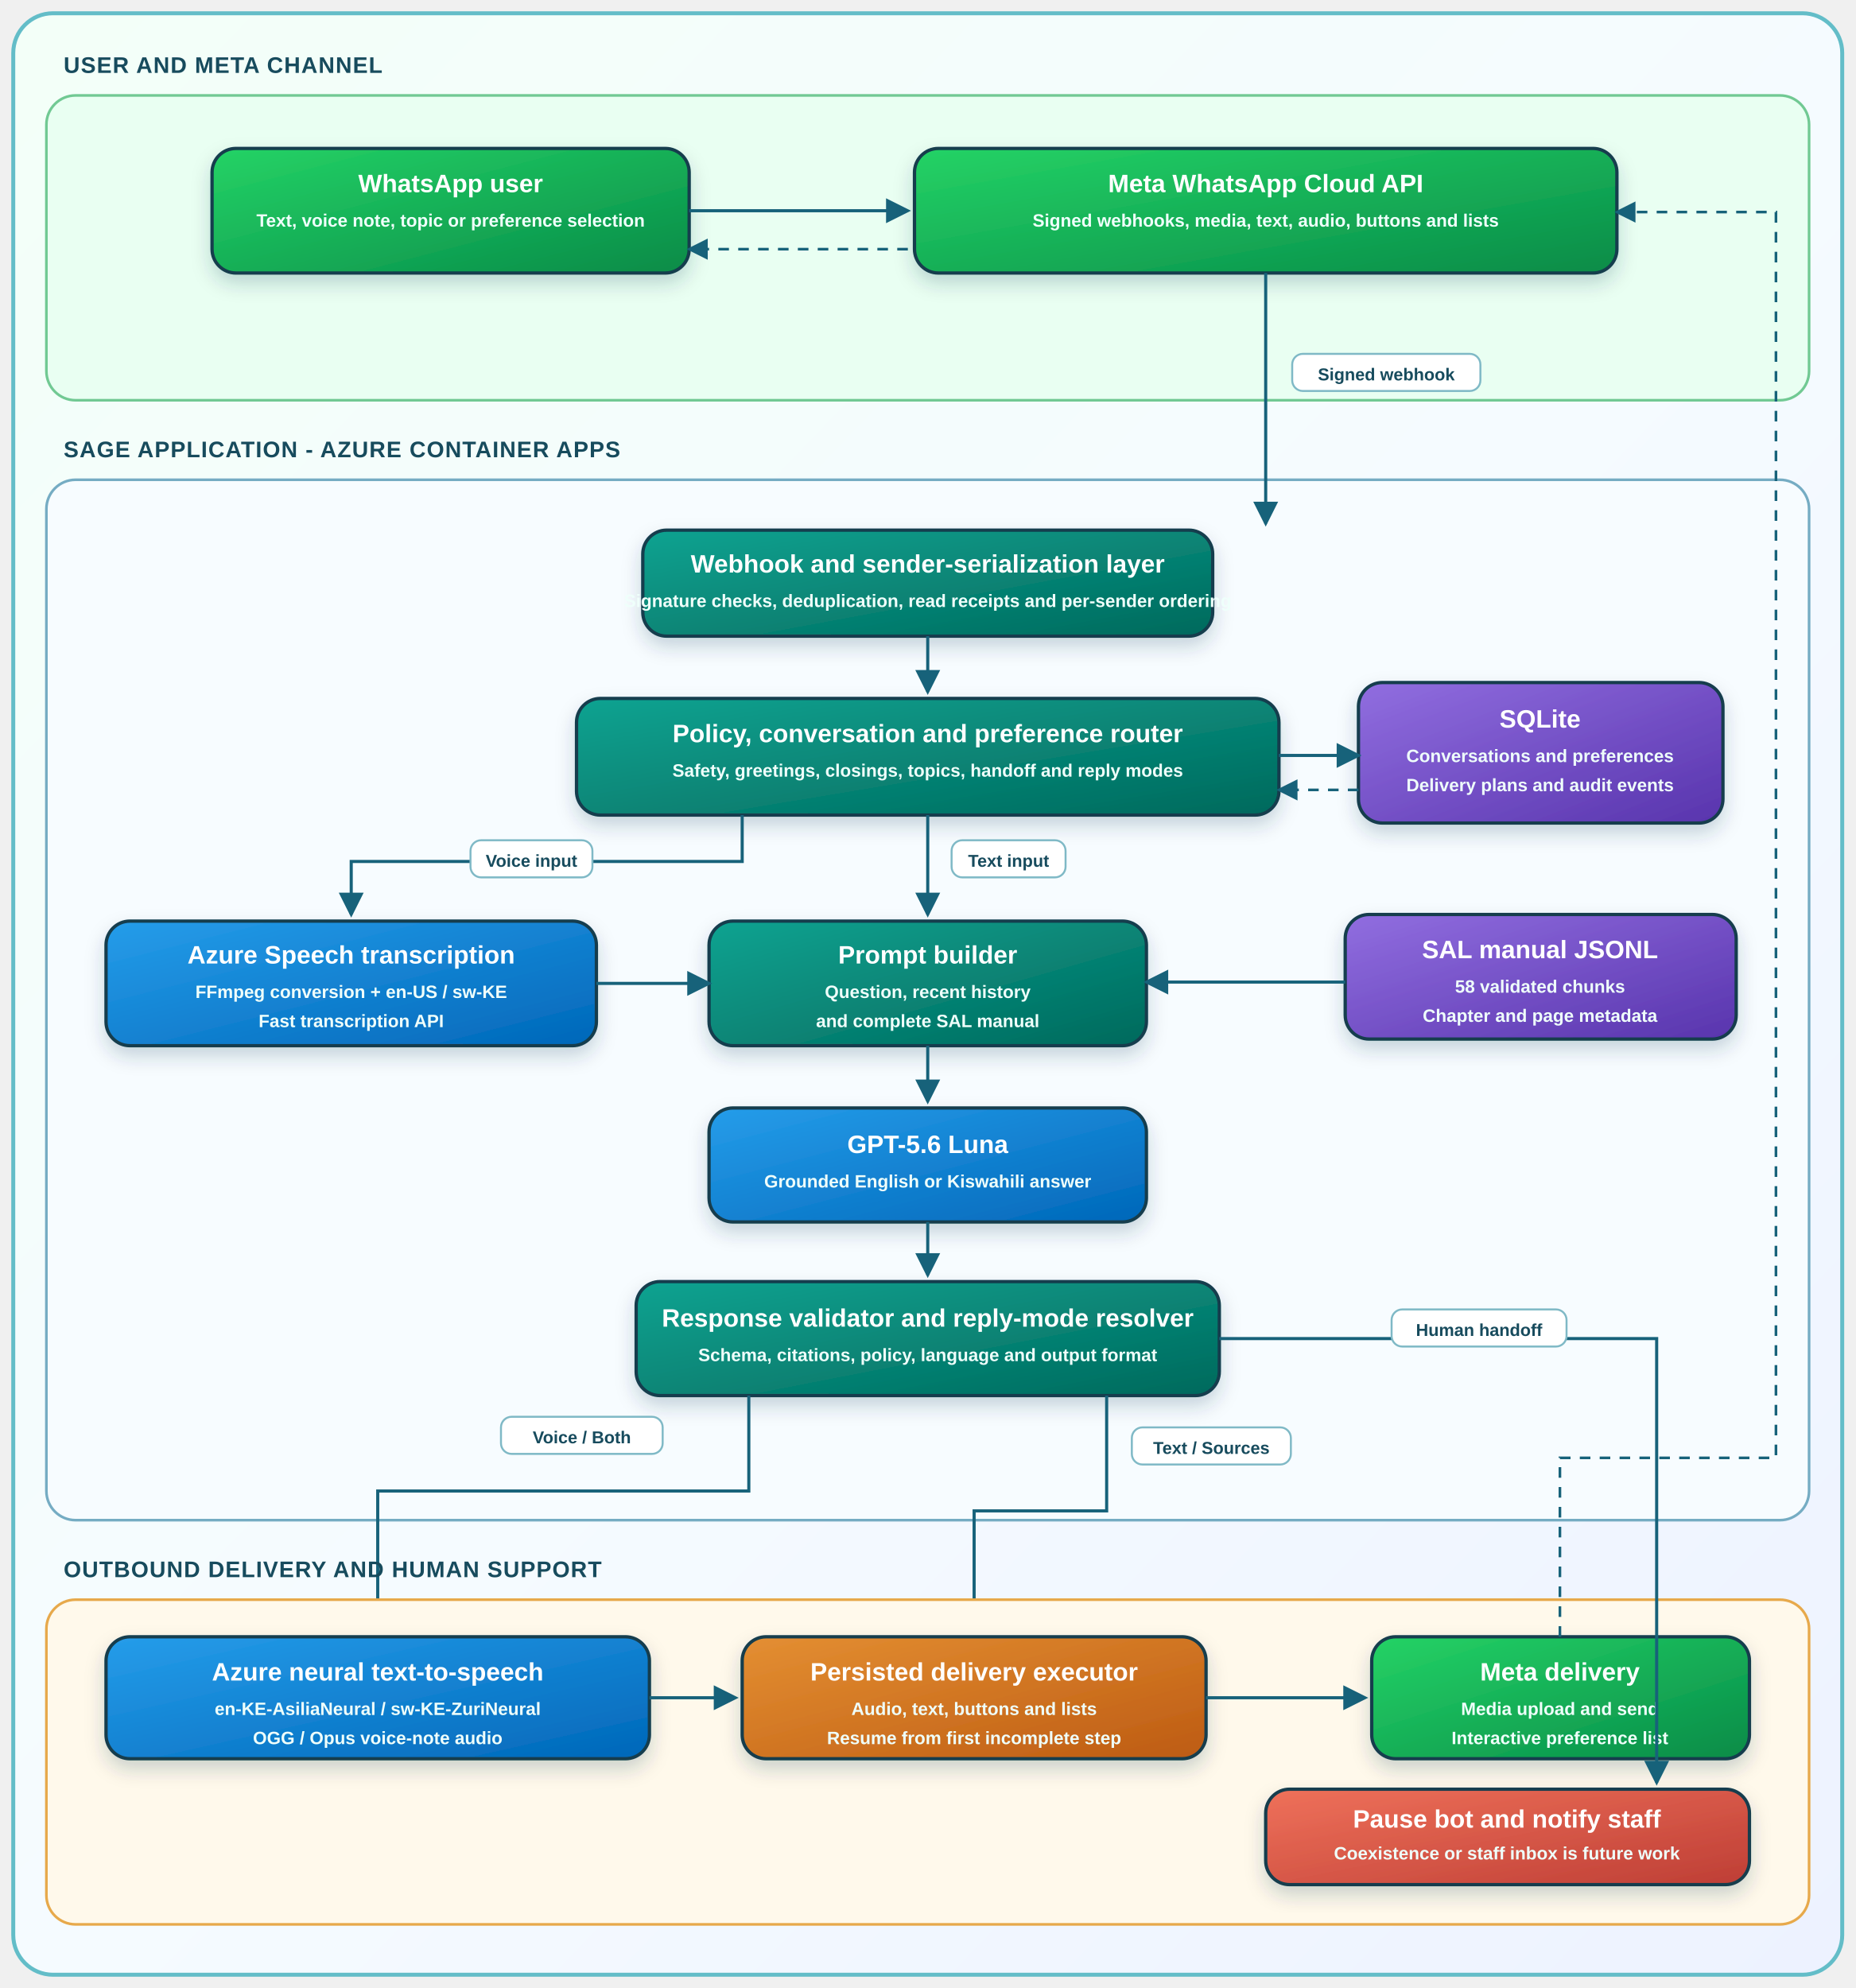
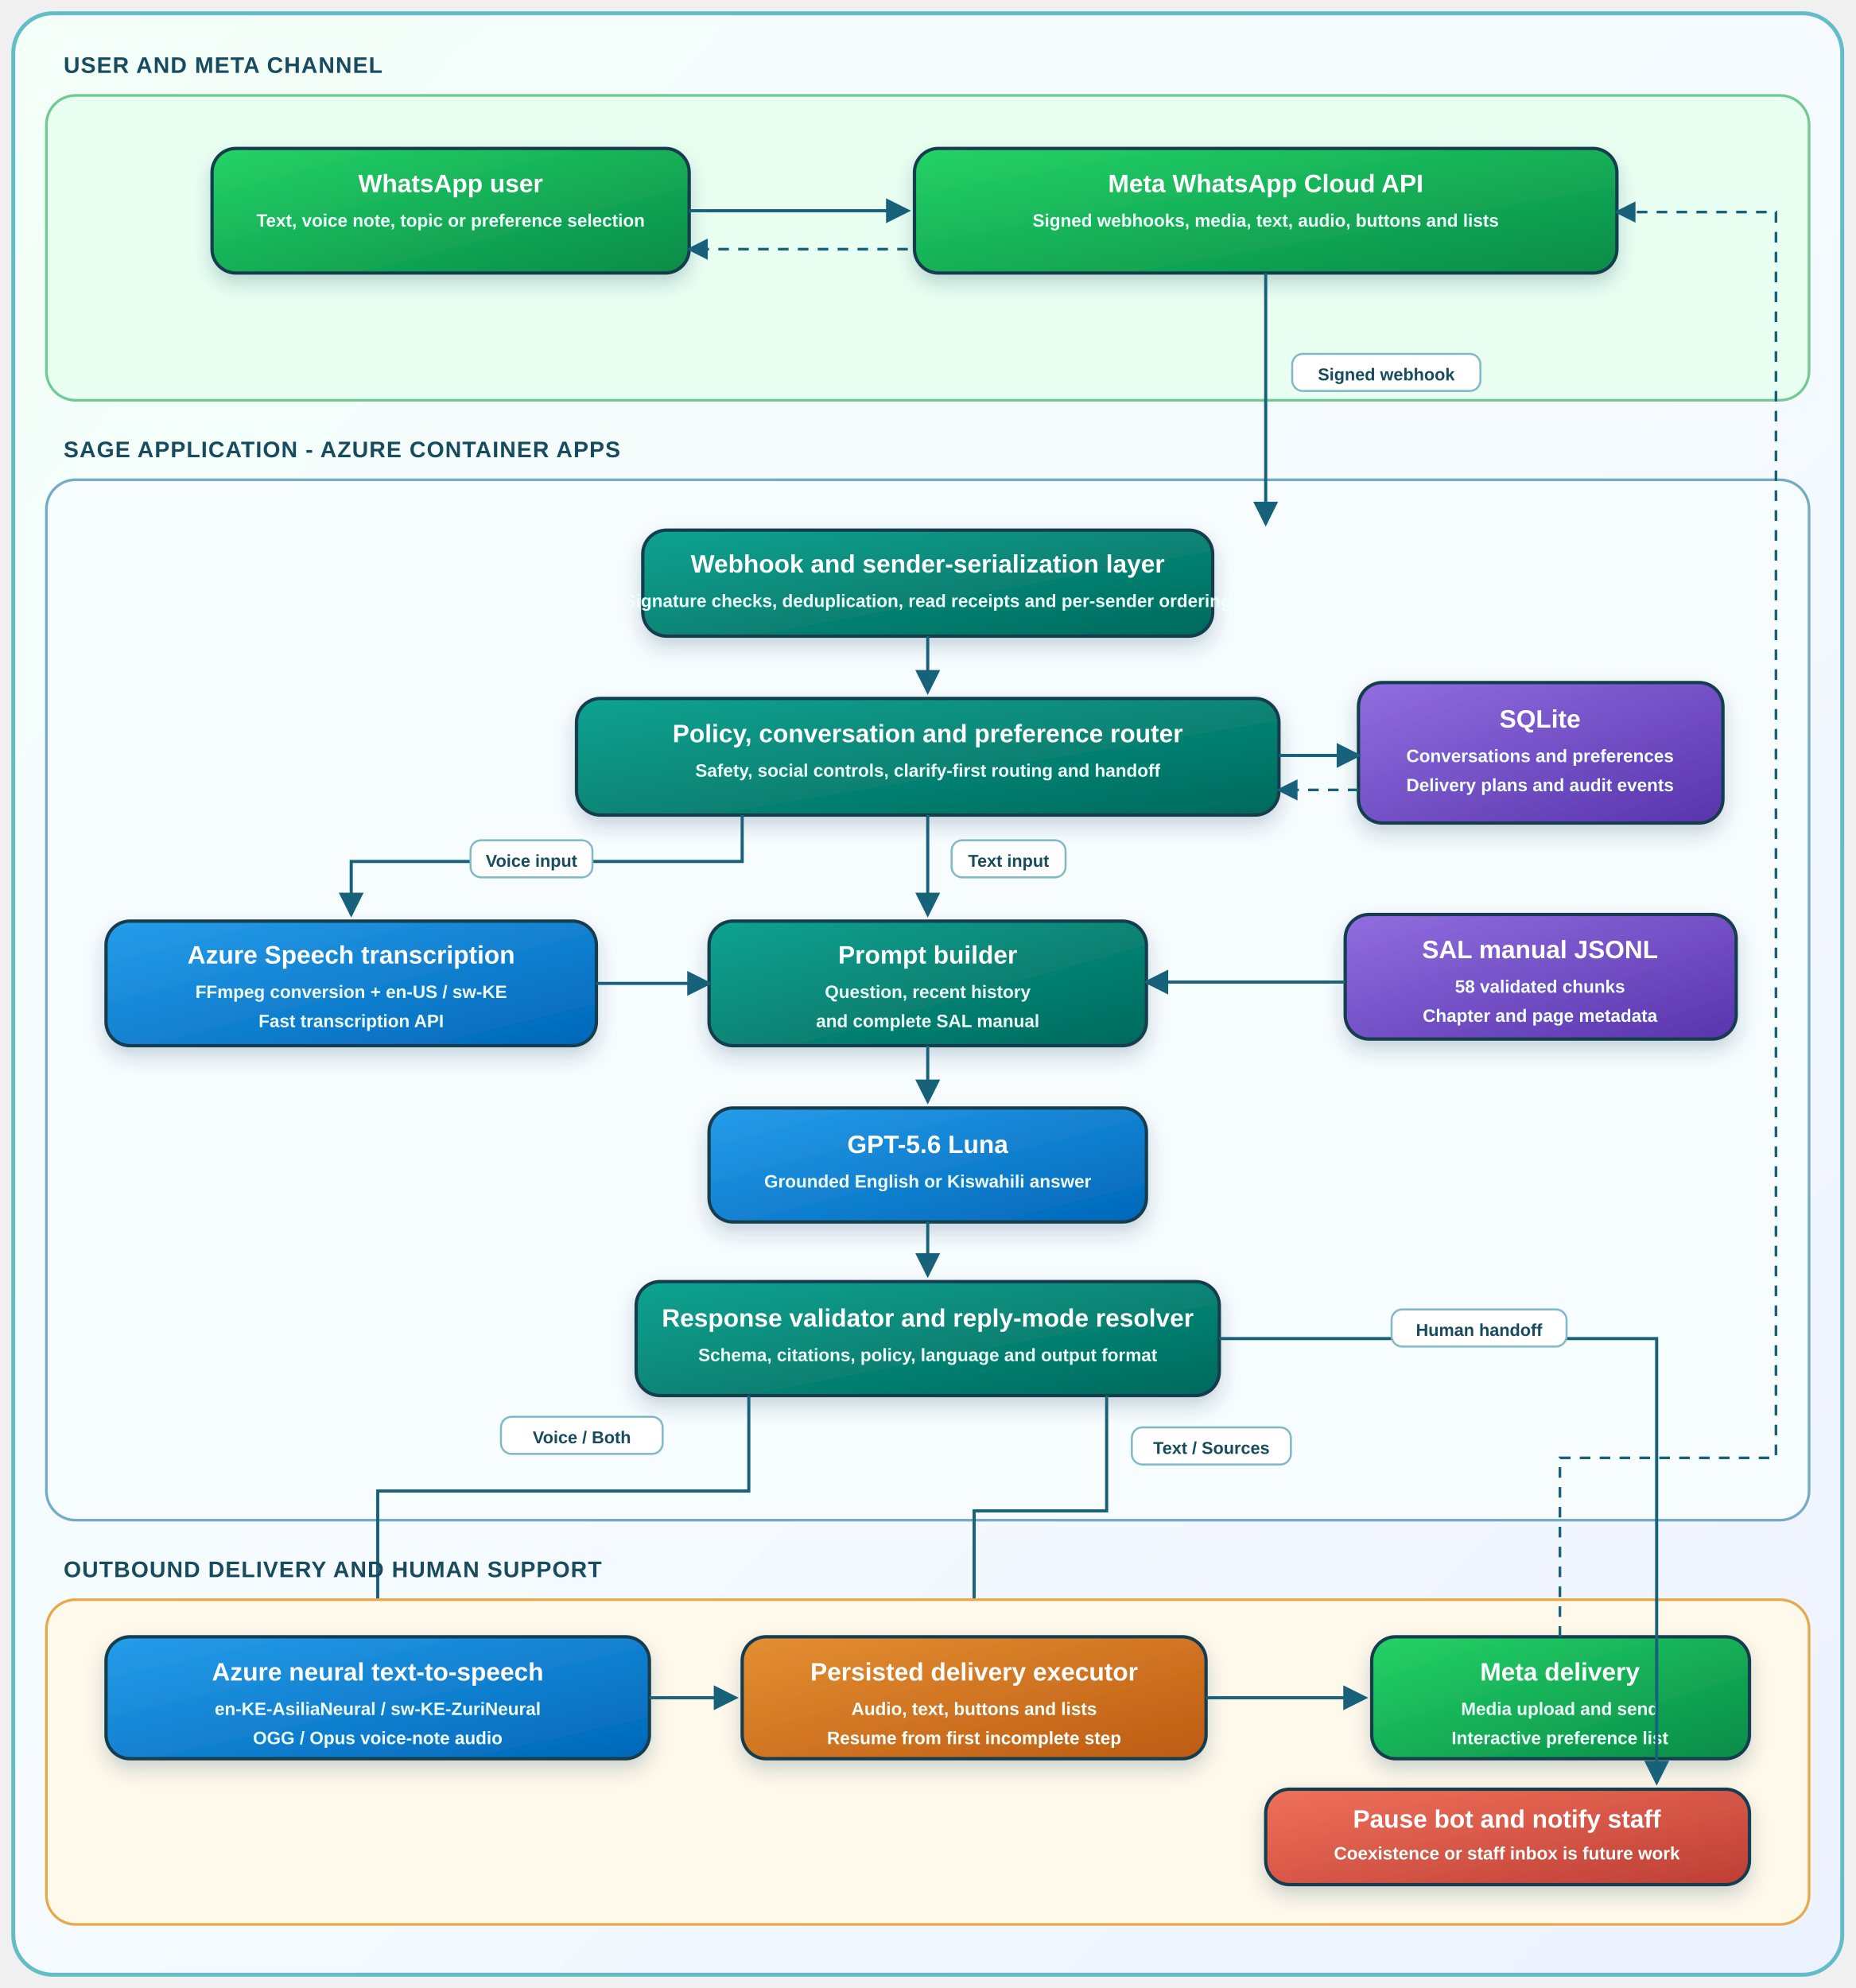
<svg xmlns="http://www.w3.org/2000/svg" class="architecture-svg large-format-architecture" viewBox="0 0 1400 1500" role="img" aria-labelledby="title description">
  <defs>
    <linearGradient id="background" x1="0" y1="0" x2="1" y2="1">
      <stop offset="0" stop-color="#f3fff8" />
      <stop offset=".52" stop-color="#f5fbff" />
      <stop offset="1" stop-color="#edf2ff" />
    </linearGradient>
    <linearGradient id="whatsapp" x1="0" y1="0" x2="1" y2="1">
      <stop offset="0" stop-color="#25d366" />
      <stop offset="1" stop-color="#078b48" />
    </linearGradient>
    <linearGradient id="service" x1="0" y1="0" x2="1" y2="1">
      <stop offset="0" stop-color="#10a391" />
      <stop offset="1" stop-color="#00695c" />
    </linearGradient>
    <linearGradient id="azure" x1="0" y1="0" x2="1" y2="1">
      <stop offset="0" stop-color="#269dea" />
      <stop offset="1" stop-color="#0067b9" />
    </linearGradient>
    <linearGradient id="local" x1="0" y1="0" x2="1" y2="1">
      <stop offset="0" stop-color="#916ee0" />
      <stop offset="1" stop-color="#5834ad" />
    </linearGradient>
    <linearGradient id="delivery" x1="0" y1="0" x2="1" y2="1">
      <stop offset="0" stop-color="#e48f32" />
      <stop offset="1" stop-color="#bd5b13" />
    </linearGradient>
    <linearGradient id="handoff" x1="0" y1="0" x2="1" y2="1">
      <stop offset="0" stop-color="#ef715a" />
      <stop offset="1" stop-color="#be3e35" />
    </linearGradient>
    <filter id="shadow" x="-20%" y="-20%" width="140%" height="150%">
      <feDropShadow dx="0" dy="7" stdDeviation="7" flood-color="#123c50" flood-opacity=".20" />
    </filter>
    <marker id="arrow" markerWidth="8" markerHeight="8" refX="7" refY="4" orient="auto">
      <path d="M0 0L8 4 0 8z" fill="#17627a" />
    </marker>
    <style>
      .node { filter: url(#shadow); stroke: #123d4d; stroke-width: 2.5; }
      .title { font: 800 19px "Segoe UI", Arial, sans-serif; fill: #fff; }
      .detail { font: 600 13.5px "Segoe UI", Arial, sans-serif; fill: #effffb; }
      .band-title { font: 800 17px "Segoe UI", Arial, sans-serif; fill: #174b5d; letter-spacing: .04em; }
      .edge { fill: none; stroke: #17627a; stroke-width: 2.35; marker-end: url(#arrow); }
      .return-edge { fill: none; stroke: #17627a; stroke-width: 2; stroke-dasharray: 8 7; marker-end: url(#arrow); }
      .edge-label { font: 800 13px "Segoe UI", Arial, sans-serif; fill: #174b5d; }
      .label-bg { fill: #fff; stroke: #7fb9c6; stroke-width: 1.5; }
    </style>
  </defs>
  <rect x="10" y="10" width="1380" height="1480" rx="30" fill="url(#background)" stroke="#63bdc8" stroke-width="3" />
  <text x="48" y="55" class="band-title">USER AND META CHANNEL</text>
  <rect x="35" y="72" width="1330" height="230" rx="22" fill="#e9fff2" stroke="#71c993" stroke-width="2" />
  <rect class="node" x="160" y="112" width="360" height="94" rx="18" fill="url(#whatsapp)" />
  <text x="340" y="145" text-anchor="middle" class="title">WhatsApp user</text>
  <text x="340" y="171" text-anchor="middle" class="detail">Text, voice note, topic or preference selection</text>
  <path class="edge" d="M520 159H685" />
  <path class="return-edge" d="M685 188H520" />
  <rect class="node" x="690" y="112" width="530" height="94" rx="18" fill="url(#whatsapp)" />
  <text x="955" y="145" text-anchor="middle" class="title">Meta WhatsApp Cloud API</text>
  <text x="955" y="171" text-anchor="middle" class="detail">Signed webhooks, media, text, audio, buttons and lists</text>
  <text x="48" y="345" class="band-title">SAGE APPLICATION - AZURE CONTAINER APPS</text>
  <rect x="35" y="362" width="1330" height="785" rx="22" fill="#f7fcff" stroke="#75acc3" stroke-width="2" />
  <path class="edge" d="M955 206V395" />
  <rect class="label-bg" x="975" y="267" width="142" height="28" rx="8" />
  <text x="1046" y="287" text-anchor="middle" class="edge-label">Signed webhook</text>
  <rect class="node" x="485" y="400" width="430" height="80" rx="18" fill="url(#service)" />
  <text x="700" y="432" text-anchor="middle" class="title">Webhook and sender-serialization layer</text>
  <text x="700" y="458" text-anchor="middle" class="detail">Signature checks, deduplication, read receipts and per-sender ordering</text>
  <path class="edge" d="M700 480V522" />
  <rect class="node" x="435" y="527" width="530" height="88" rx="18" fill="url(#service)" />
  <text x="700" y="560" text-anchor="middle" class="title">Policy, conversation and preference router</text>
-   <text x="700" y="586" text-anchor="middle" class="detail">Safety, greetings, closings, topics, handoff and reply modes</text>
+   <text x="700" y="586" text-anchor="middle" class="detail">Safety, social controls, clarify-first routing and handoff</text>
  <rect class="node" x="1025" y="515" width="275" height="106" rx="18" fill="url(#local)" />
  <text x="1162" y="549" text-anchor="middle" class="title">SQLite</text>
  <text x="1162" y="575" text-anchor="middle" class="detail">Conversations and preferences</text>
  <text x="1162" y="597" text-anchor="middle" class="detail">Delivery plans and audit events</text>
  <path class="edge" d="M965 570H1025" />
  <path class="return-edge" d="M1025 596H965" />
  <path class="edge" d="M560 615V650H265V690" />
  <rect class="label-bg" x="355" y="634" width="92" height="28" rx="8" />
  <text x="401" y="654" text-anchor="middle" class="edge-label">Voice input</text>
  <rect class="node" x="80" y="695" width="370" height="94" rx="18" fill="url(#azure)" />
  <text x="265" y="727" text-anchor="middle" class="title">Azure Speech transcription</text>
  <text x="265" y="753" text-anchor="middle" class="detail">FFmpeg conversion + en-US / sw-KE</text>
  <text x="265" y="775" text-anchor="middle" class="detail">Fast transcription API</text>
  <path class="edge" d="M700 615V690" />
  <rect class="label-bg" x="718" y="634" width="86" height="28" rx="8" />
  <text x="761" y="654" text-anchor="middle" class="edge-label">Text input</text>
  <rect class="node" x="535" y="695" width="330" height="94" rx="18" fill="url(#service)" />
  <text x="700" y="727" text-anchor="middle" class="title">Prompt builder</text>
  <text x="700" y="753" text-anchor="middle" class="detail">Question, recent history</text>
  <text x="700" y="775" text-anchor="middle" class="detail">and complete SAL manual</text>
  <path class="edge" d="M450 742H535" />
  <rect class="node" x="1015" y="690" width="295" height="94" rx="18" fill="url(#local)" />
  <text x="1162" y="723" text-anchor="middle" class="title">SAL manual JSONL</text>
  <text x="1162" y="749" text-anchor="middle" class="detail">58 validated chunks</text>
  <text x="1162" y="771" text-anchor="middle" class="detail">Chapter and page metadata</text>
  <path class="edge" d="M1015 741H865" />
  <path class="edge" d="M700 789V831" />
  <rect class="node" x="535" y="836" width="330" height="86" rx="18" fill="url(#azure)" />
  <text x="700" y="870" text-anchor="middle" class="title">GPT-5.6 Luna</text>
  <text x="700" y="896" text-anchor="middle" class="detail">Grounded English or Kiswahili answer</text>
  <path class="edge" d="M700 922V962" />
  <rect class="node" x="480" y="967" width="440" height="86" rx="18" fill="url(#service)" />
  <text x="700" y="1001" text-anchor="middle" class="title">Response validator and reply-mode resolver</text>
  <text x="700" y="1027" text-anchor="middle" class="detail">Schema, citations, policy, language and output format</text>
  <path class="edge" d="M565 1053V1125H285V1230" />
  <rect class="label-bg" x="378" y="1069" width="122" height="28" rx="8" />
  <text x="439" y="1089" text-anchor="middle" class="edge-label">Voice / Both</text>
  <path class="edge" d="M835 1053V1140H735V1230" />
  <rect class="label-bg" x="854" y="1077" width="120" height="28" rx="8" />
  <text x="914" y="1097" text-anchor="middle" class="edge-label">Text / Sources</text>
  <text x="48" y="1190" class="band-title">OUTBOUND DELIVERY AND HUMAN SUPPORT</text>
  <rect x="35" y="1207" width="1330" height="245" rx="22" fill="#fff9eb" stroke="#e7a94b" stroke-width="2" />
  <rect class="node" x="80" y="1235" width="410" height="92" rx="18" fill="url(#azure)" />
  <text x="285" y="1268" text-anchor="middle" class="title">Azure neural text-to-speech</text>
  <text x="285" y="1294" text-anchor="middle" class="detail">en-KE-AsiliaNeural / sw-KE-ZuriNeural</text>
  <text x="285" y="1316" text-anchor="middle" class="detail">OGG / Opus voice-note audio</text>
  <path class="edge" d="M490 1281H555" />
  <rect class="node" x="560" y="1235" width="350" height="92" rx="18" fill="url(#delivery)" />
  <text x="735" y="1268" text-anchor="middle" class="title">Persisted delivery executor</text>
  <text x="735" y="1294" text-anchor="middle" class="detail">Audio, text, buttons and lists</text>
  <text x="735" y="1316" text-anchor="middle" class="detail">Resume from first incomplete step</text>
  <path class="edge" d="M910 1281H1030" />
  <rect class="node" x="1035" y="1235" width="285" height="92" rx="18" fill="url(#whatsapp)" />
  <text x="1177" y="1268" text-anchor="middle" class="title">Meta delivery</text>
  <text x="1177" y="1294" text-anchor="middle" class="detail">Media upload and send</text>
  <text x="1177" y="1316" text-anchor="middle" class="detail">Interactive preference list</text>
  <path class="return-edge" d="M1177 1235V1100H1340V160H1220" />
  <path class="edge" d="M920 1010H1250V1345" />
  <rect class="label-bg" x="1050" y="988" width="132" height="28" rx="8" />
  <text x="1116" y="1008" text-anchor="middle" class="edge-label">Human handoff</text>
  <rect class="node" x="955" y="1350" width="365" height="72" rx="18" fill="url(#handoff)" />
  <text x="1137" y="1379" text-anchor="middle" class="title">Pause bot and notify staff</text>
  <text x="1137" y="1403" text-anchor="middle" class="detail">Coexistence or staff inbox is future work</text>
</svg>
